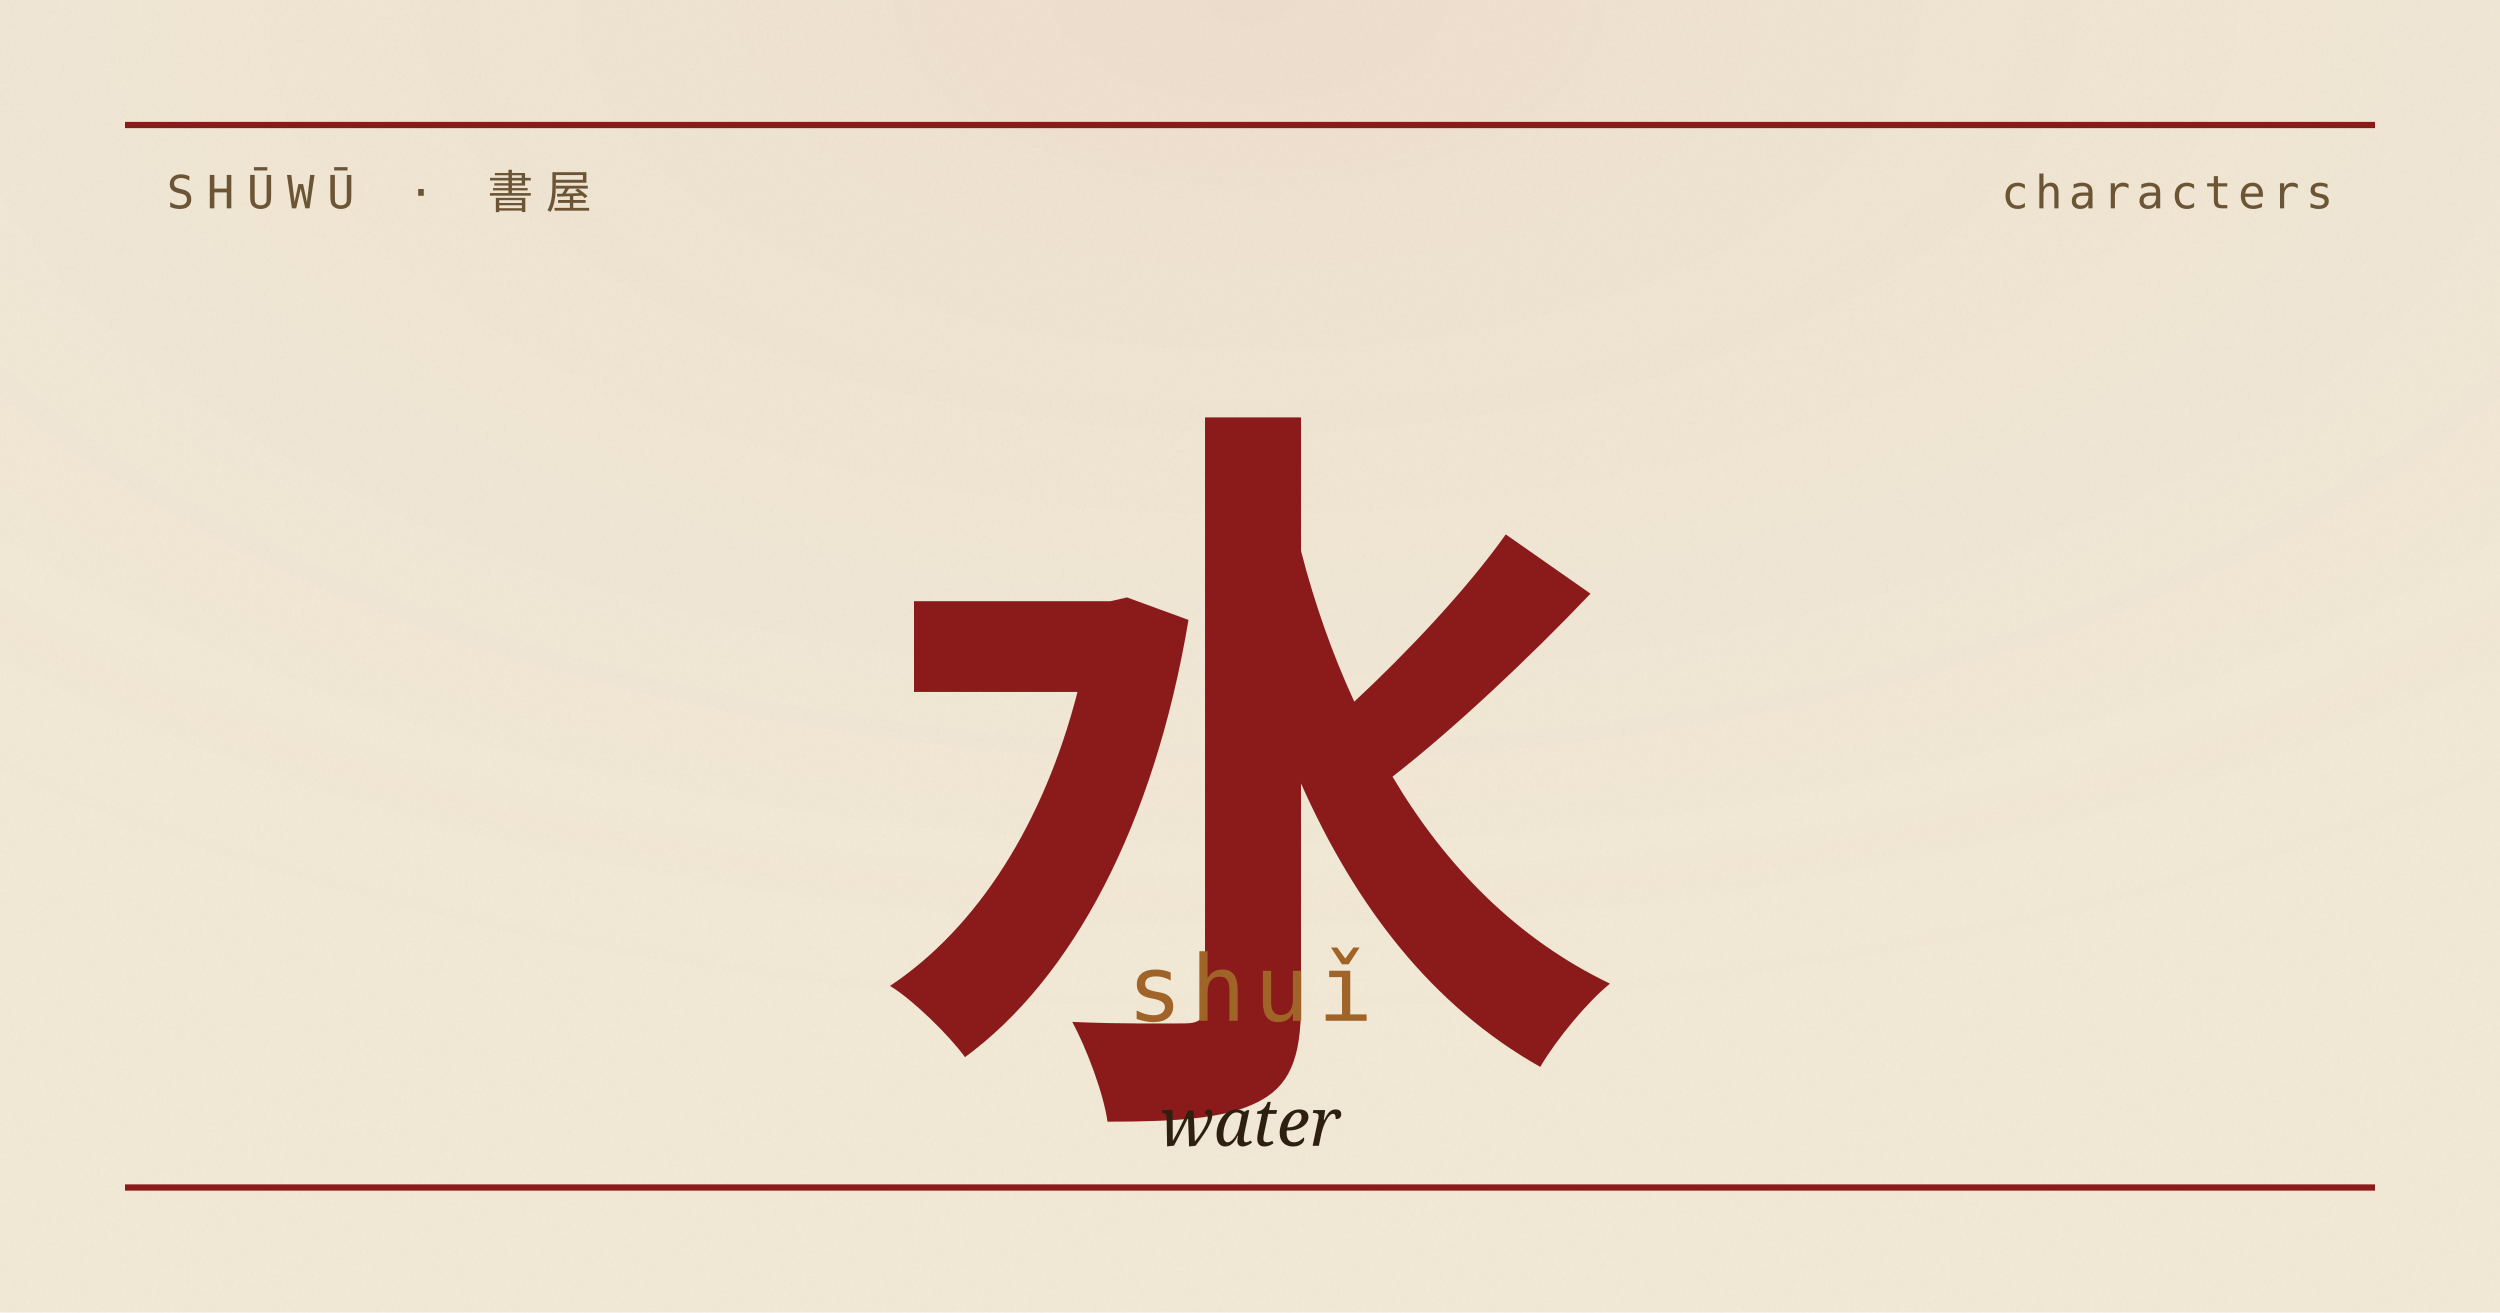
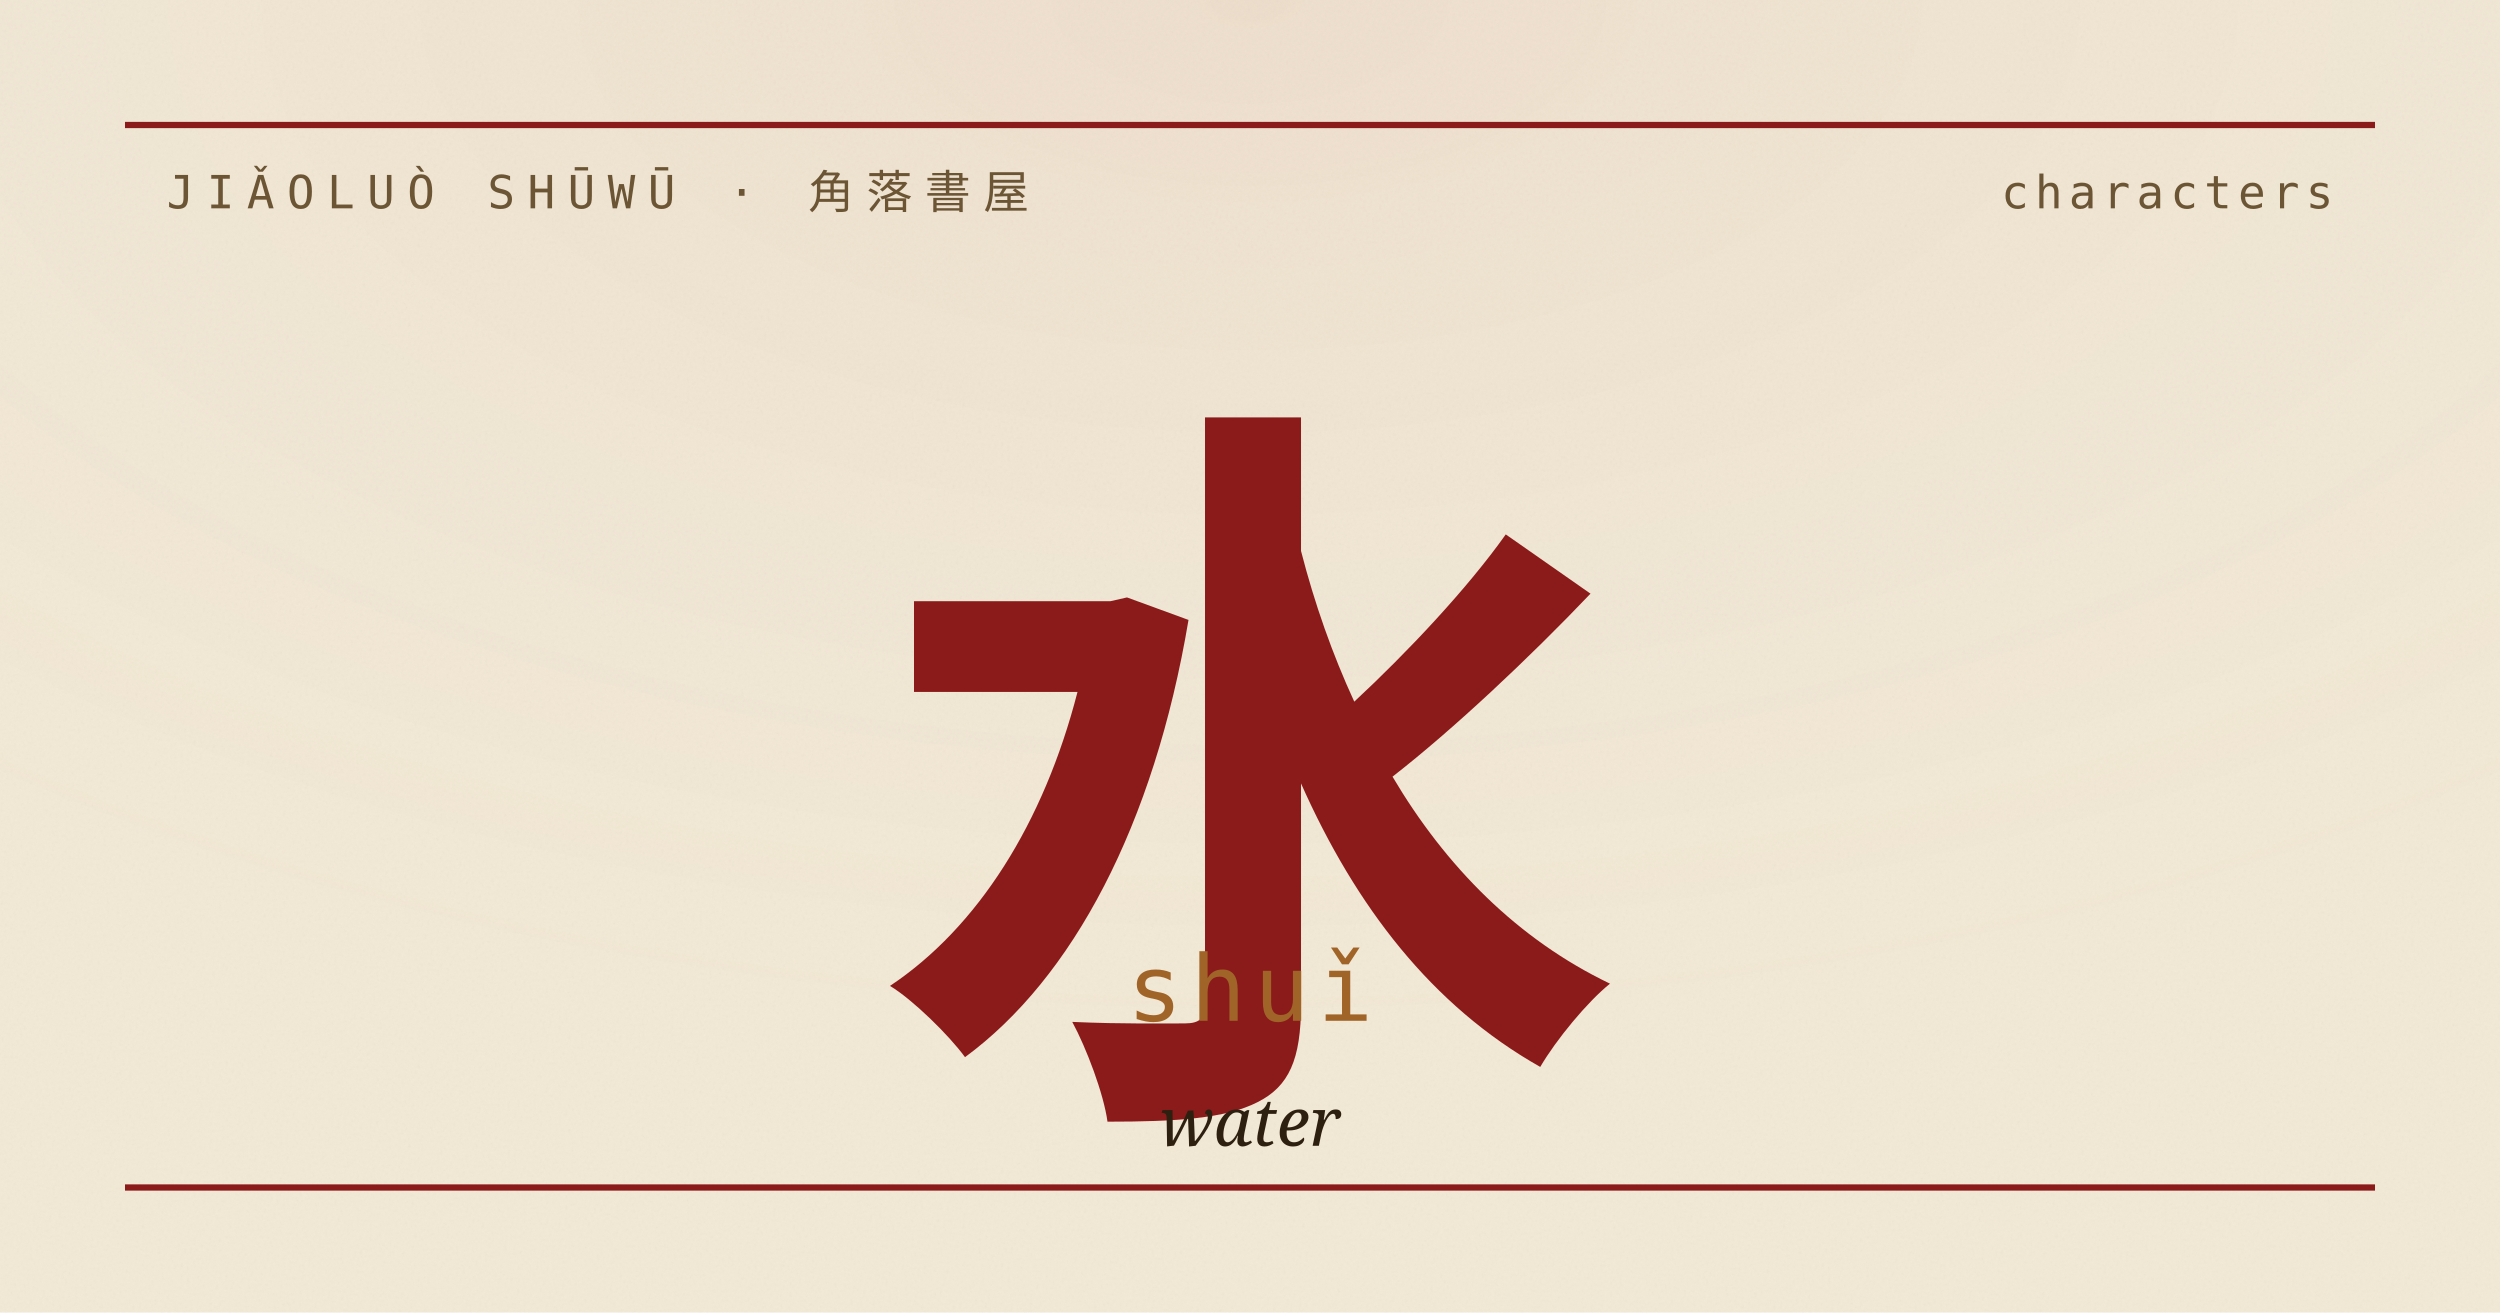
<svg xmlns="http://www.w3.org/2000/svg" viewBox="0 0 1200 630" width="1200" height="630">
  <defs>
    <filter id="paper">
      <feTurbulence type="fractalNoise" baseFrequency="0.65" numOctaves="5" stitchTiles="stitch" />
      <feColorMatrix type="saturate" values="0" />
    </filter>
    <radialGradient id="vignette" cx="50%" cy="0%" r="80%">
      <stop offset="0%" stop-color="#8b1a1a" stop-opacity="0.05" />
      <stop offset="100%" stop-color="#f2e8d5" stop-opacity="0" />
    </radialGradient>
  </defs>
  <rect width="1200" height="630" fill="#f2e8d5" />
  <rect width="1200" height="630" fill="url(#vignette)" />
  <rect width="1200" height="630" filter="url(#paper)" opacity="0.06" />
  <line x1="60" y1="60" x2="1140" y2="60" stroke="#8b1a1a" stroke-width="3" />
  <line x1="60" y1="570" x2="1140" y2="570" stroke="#8b1a1a" stroke-width="3" />
-   <text x="80" y="100" font-family="Inconsolata, monospace" font-size="22" letter-spacing="6" fill="#6b5535" text-transform="uppercase">SHŪWŪ · 書屋</text>
+   <text x="80" y="100" font-family="Inconsolata, monospace" font-size="22" letter-spacing="6" fill="#6b5535" text-transform="uppercase">JIǍOLUÒ SHŪWŪ · 角落書屋</text>
  <text x="1120" y="100" font-family="Inconsolata, monospace" font-size="22" letter-spacing="3" fill="#6b5535" text-anchor="end">characters</text>
  <text x="600" y="380" font-family="Noto Serif SC, serif" font-size="360" font-weight="700" fill="#8b1a1a" text-anchor="middle" dominant-baseline="middle">水</text>
  <text x="600" y="490" font-family="Inconsolata, monospace" font-size="44" letter-spacing="4" fill="#a06428" text-anchor="middle">shuǐ</text>
  <text x="600" y="550" font-family="Cormorant Garamond, Georgia, serif" font-style="italic" font-size="32" fill="#2e2010" text-anchor="middle">water</text>
</svg>
